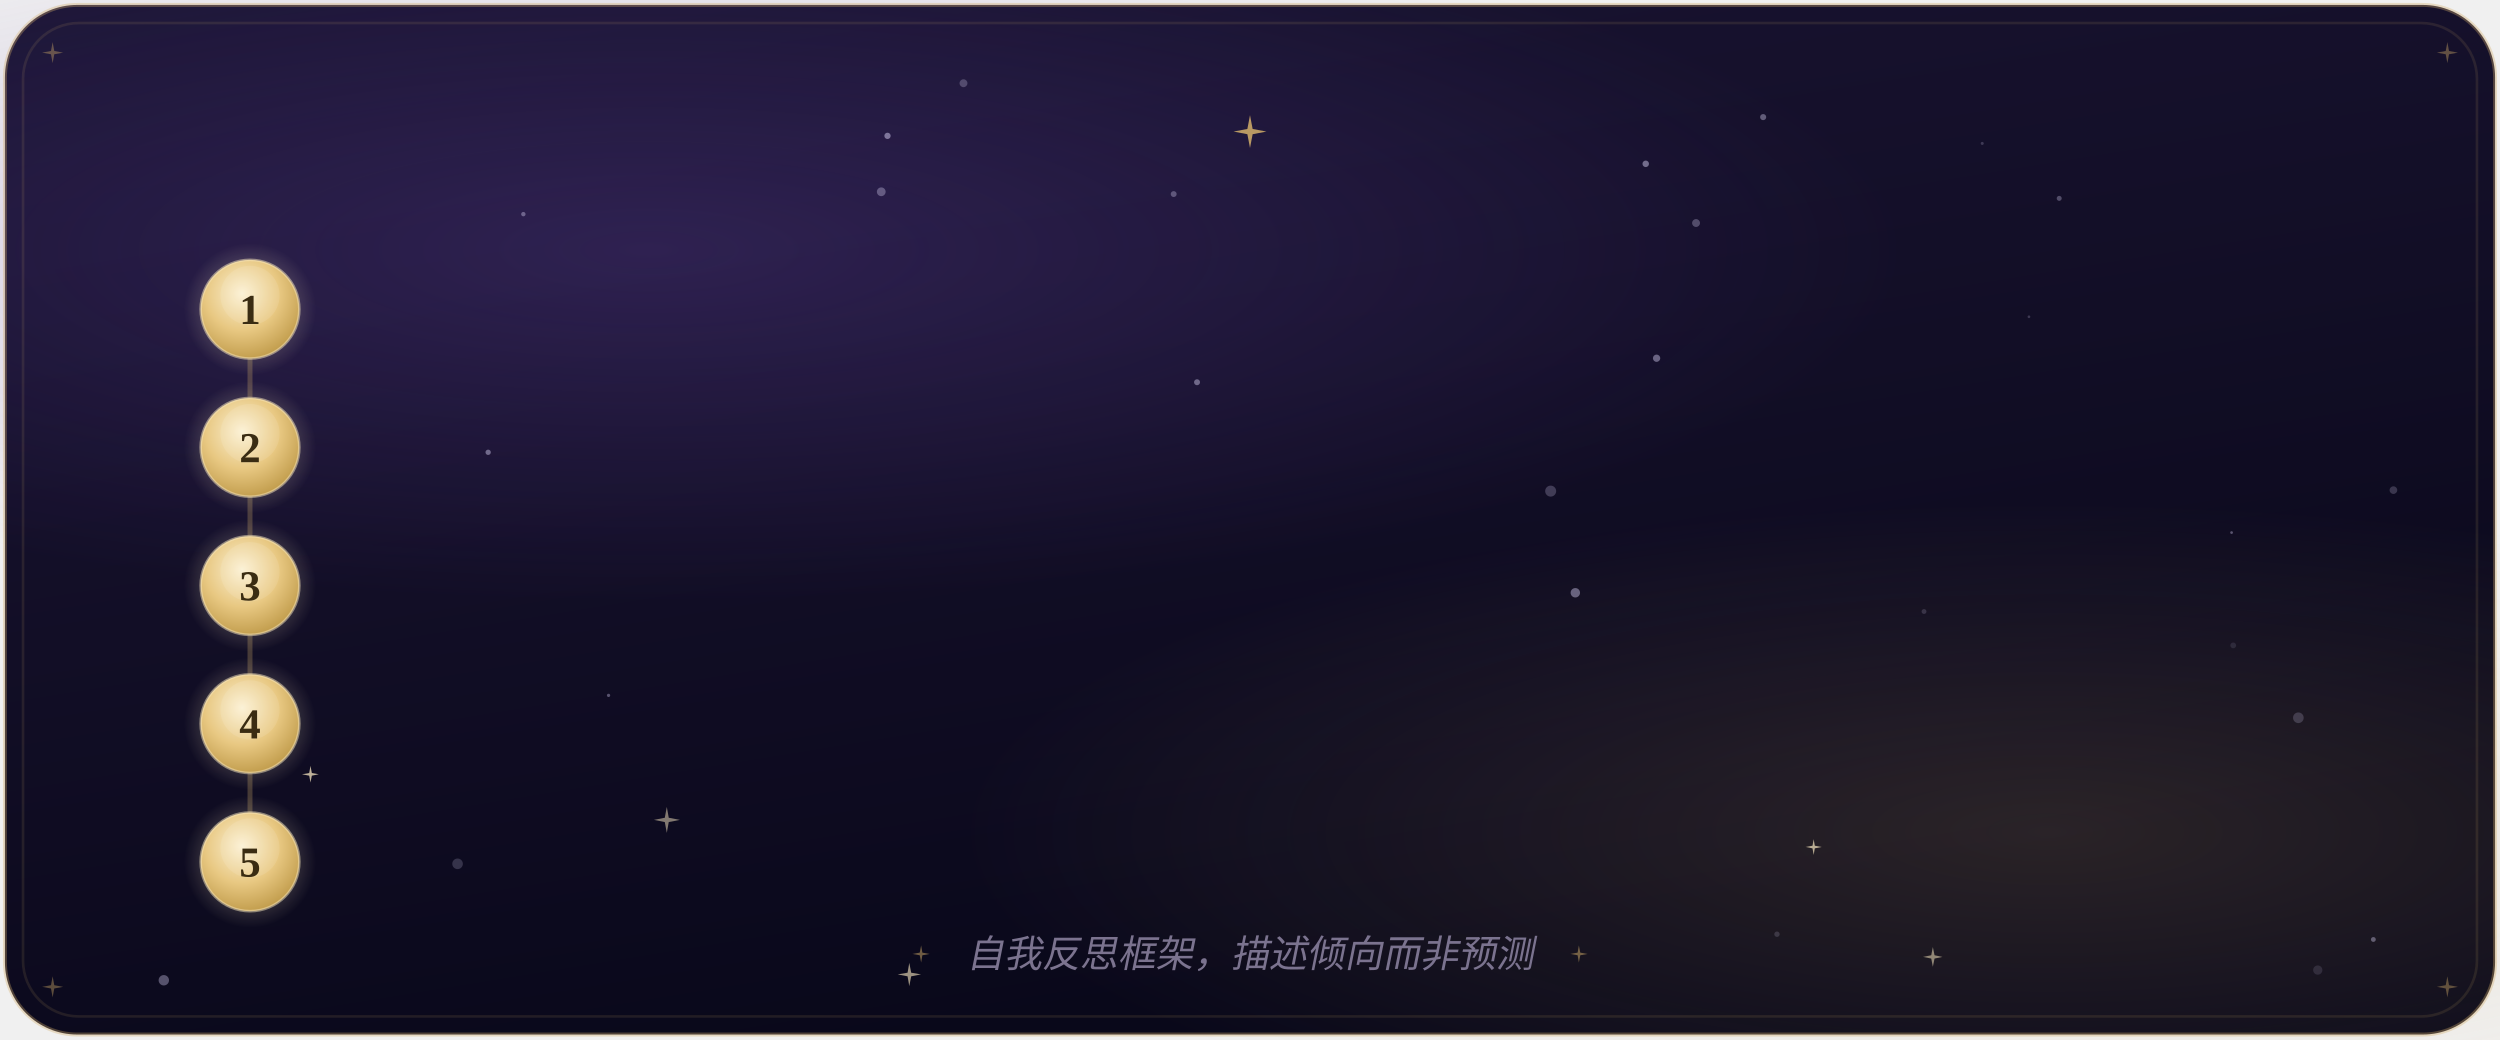
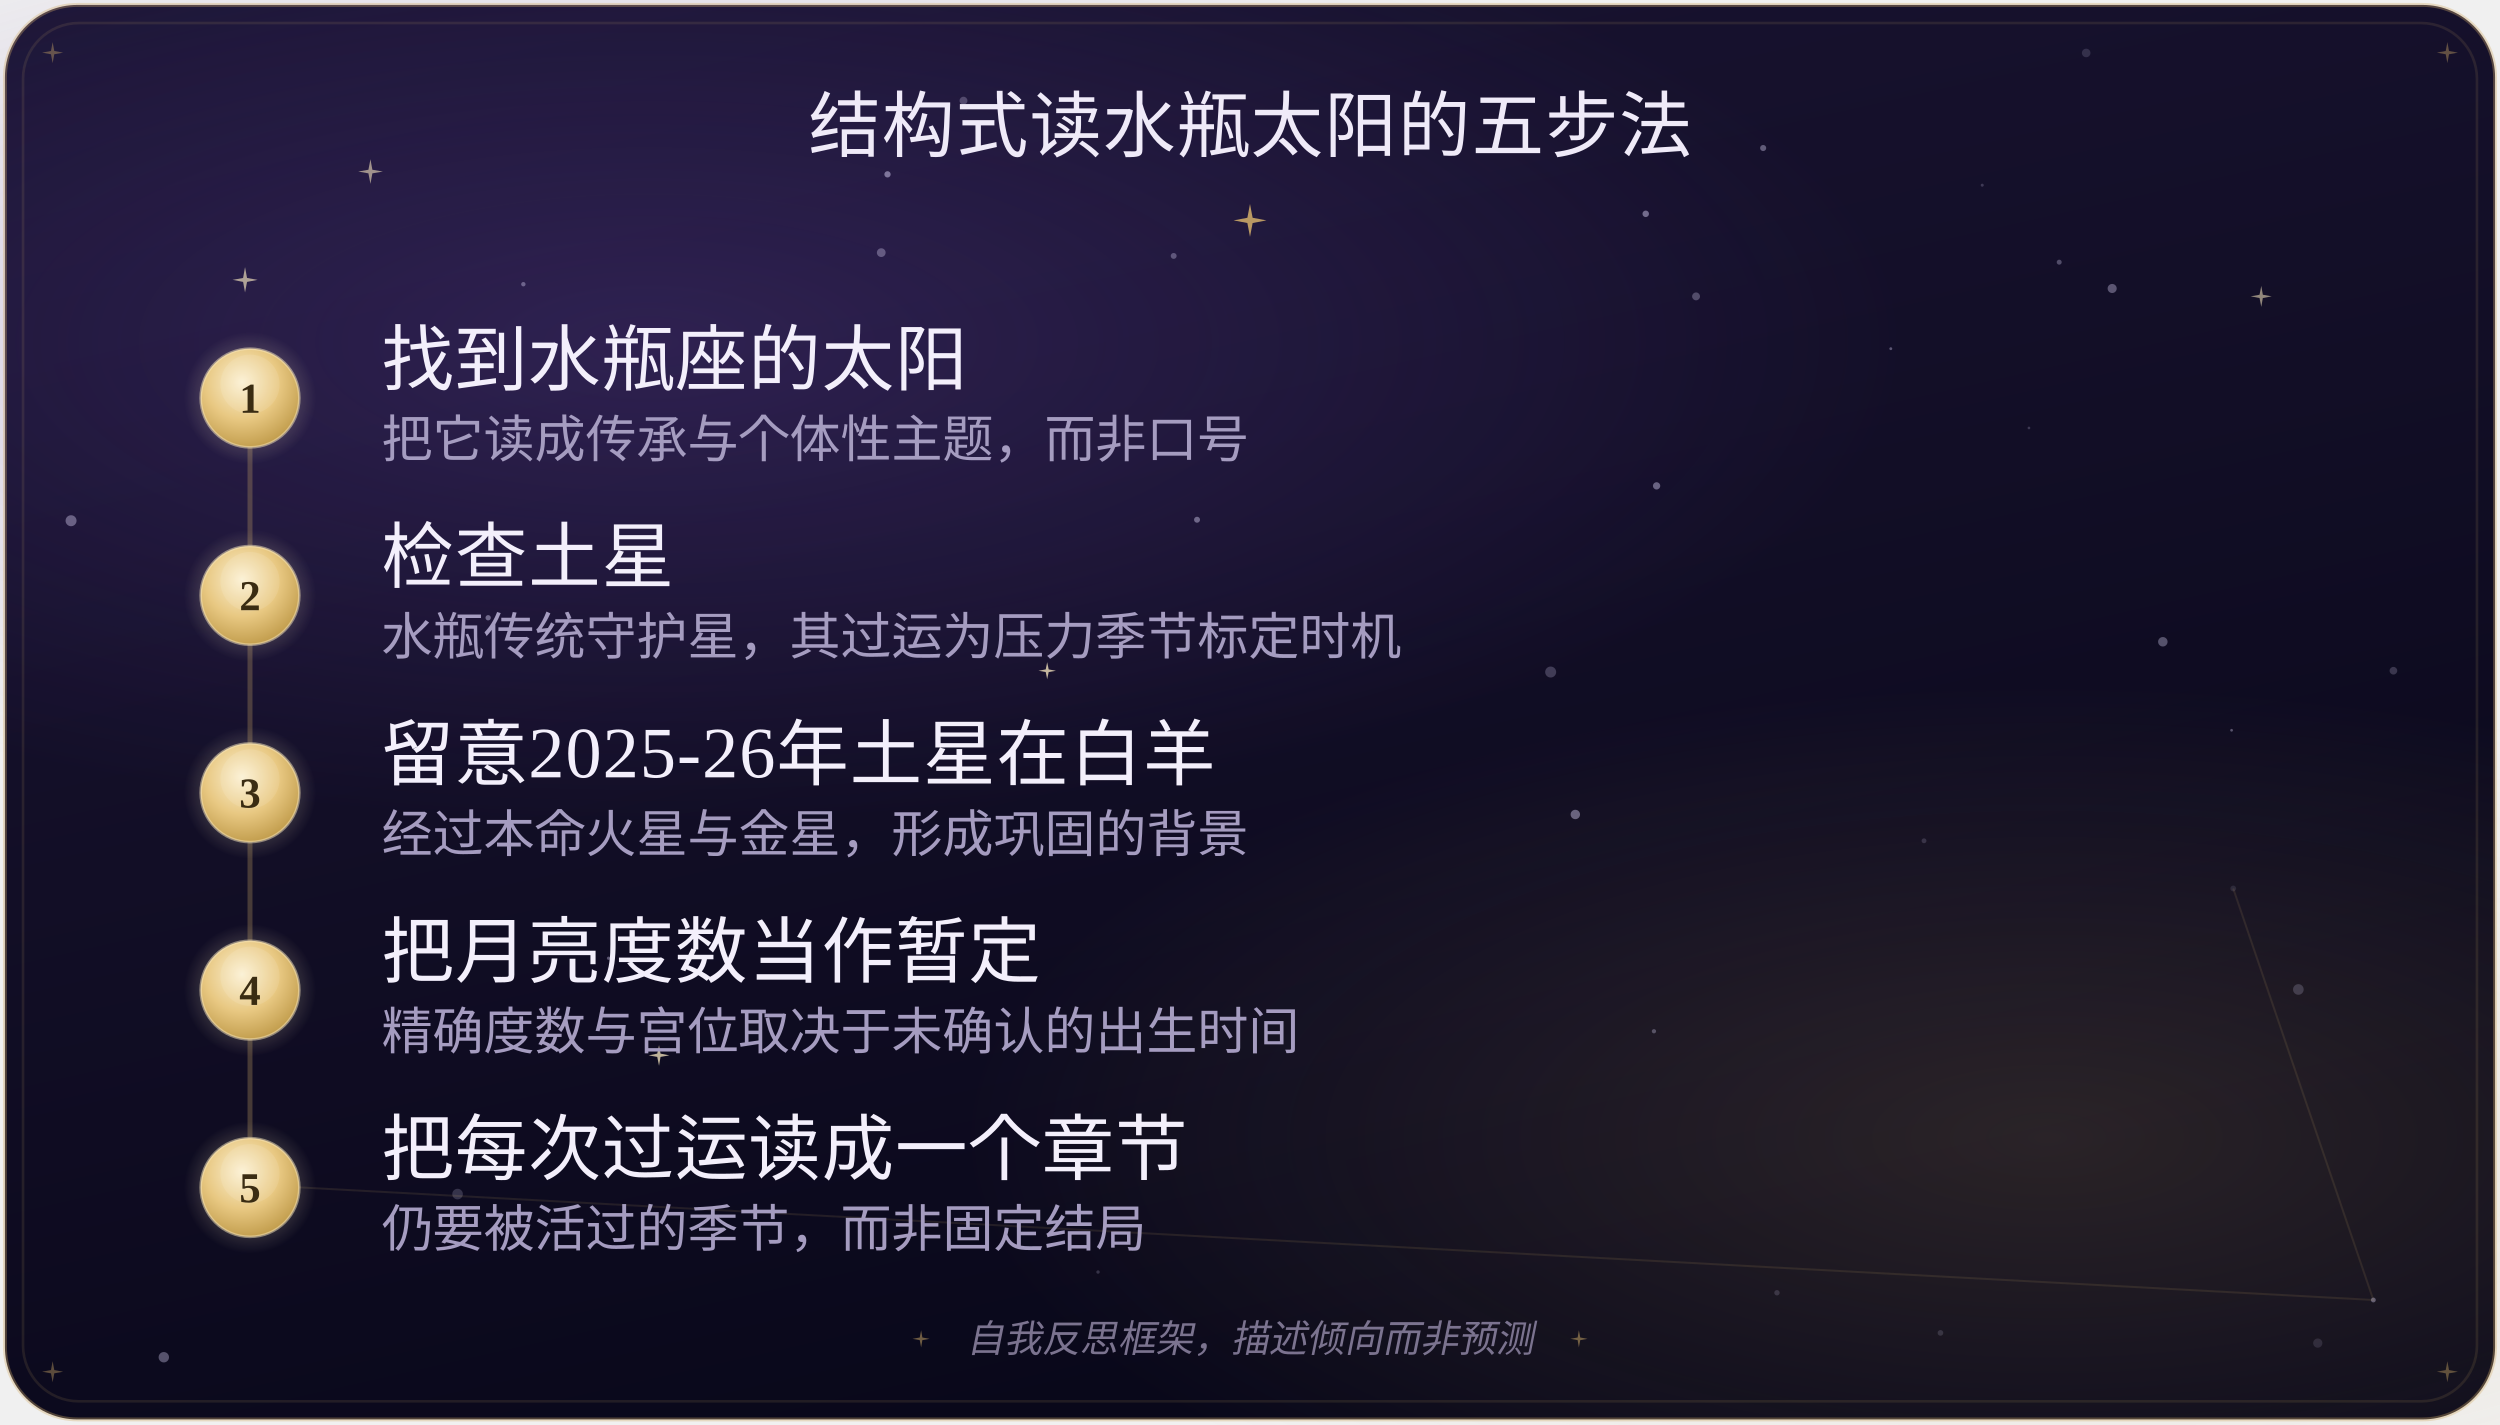
- <svg xmlns="http://www.w3.org/2000/svg" viewBox="0 0 760 316" role="img" aria-label="">
+ <svg xmlns="http://www.w3.org/2000/svg" viewBox="0 0 760 433" role="img" aria-label="结构式读水瓶太阳的五步法">
  <defs>
    <linearGradient id="cristianoronaldozodiacsign1zh-panel" x1="0" y1="0" x2="0.4" y2="1">
      <stop offset="0" stop-color="#1a1433" />
      <stop offset="0.55" stop-color="#120e26" />
      <stop offset="1" stop-color="#09081a" />
    </linearGradient>
    <radialGradient id="cristianoronaldozodiacsign1zh-foil" cx="0.42" cy="0.34" r="0.75">
      <stop offset="0" stop-color="#fbf0d2" />
      <stop offset="0.5" stop-color="#e8c882" />
      <stop offset="1" stop-color="#b8923f" />
    </radialGradient>
    <radialGradient id="cristianoronaldozodiacsign1zh-glow" cx="0.5" cy="0.5" r="0.5">
      <stop offset="0" stop-color="#f6e6bf" />
      <stop offset="1" stop-color="#f6e6bf" stop-opacity="0" />
    </radialGradient>
    <radialGradient id="cristianoronaldozodiacsign1zh-neb1" cx="0.5" cy="0.5" r="0.5">
      <stop offset="0" stop-color="#6f4bb0" stop-opacity="0.28" />
      <stop offset="1" stop-color="#6f4bb0" stop-opacity="0" />
    </radialGradient>
    <radialGradient id="cristianoronaldozodiacsign1zh-neb2" cx="0.5" cy="0.5" r="0.5">
      <stop offset="0" stop-color="#d4af6a" stop-opacity="0.16" />
      <stop offset="1" stop-color="#d4af6a" stop-opacity="0" />
    </radialGradient>
    <linearGradient id="cristianoronaldozodiacsign1zh-rule" x1="0" y1="0" x2="1" y2="0">
      <stop offset="0" stop-color="#d4af6a" stop-opacity="0" />
      <stop offset="0.5" stop-color="#d4af6a" stop-opacity="0.6" />
      <stop offset="1" stop-color="#d4af6a" stop-opacity="0" />
    </linearGradient>
  </defs>
-   <rect x="1.5" y="1.5" width="757" height="313" rx="22" fill="url(#cristianoronaldozodiacsign1zh-panel)" />
-   <ellipse cx="198" cy="76" rx="380" ry="107" fill="url(#cristianoronaldozodiacsign1zh-neb1)" />
-   <ellipse cx="623" cy="253" rx="334" ry="101" fill="url(#cristianoronaldozodiacsign1zh-neb2)" />
-   <circle cx="727.6" cy="149.0" r="1.16" fill="#cfc8ea" opacity="0.23" />
-   <circle cx="267.9" cy="58.3" r="1.33" fill="#cfc8ea" opacity="0.36" />
-   <circle cx="626.0" cy="60.3" r="0.76" fill="#cfc8ea" opacity="0.33" />
-   <circle cx="678.9" cy="196.2" r="0.88" fill="#cfc8ea" opacity="0.12" />
-   <circle cx="139.1" cy="262.6" r="1.61" fill="#cfc8ea" opacity="0.21" />
-   <circle cx="704.6" cy="294.9" r="1.40" fill="#cfc8ea" opacity="0.14" />
-   <circle cx="292.9" cy="25.3" r="1.20" fill="#cfc8ea" opacity="0.28" />
-   <circle cx="148.4" cy="137.5" r="0.81" fill="#cfc8ea" opacity="0.47" />
-   <circle cx="616.8" cy="96.3" r="0.41" fill="#cfc8ea" opacity="0.23" />
-   <circle cx="159.1" cy="65.1" r="0.67" fill="#cfc8ea" opacity="0.41" />
-   <circle cx="269.8" cy="41.3" r="0.96" fill="#cfc8ea" opacity="0.52" />
-   <circle cx="471.4" cy="149.3" r="1.67" fill="#cfc8ea" opacity="0.25" />
-   <circle cx="478.9" cy="180.2" r="1.43" fill="#cfc8ea" opacity="0.45" />
-   <circle cx="536.0" cy="35.6" r="0.93" fill="#cfc8ea" opacity="0.41" />
-   <circle cx="584.9" cy="185.9" r="0.74" fill="#cfc8ea" opacity="0.18" />
-   <circle cx="515.6" cy="67.8" r="1.20" fill="#cfc8ea" opacity="0.32" />
-   <circle cx="698.7" cy="218.2" r="1.62" fill="#cfc8ea" opacity="0.21" />
-   <circle cx="185.0" cy="211.4" r="0.50" fill="#cfc8ea" opacity="0.38" />
-   <circle cx="363.9" cy="116.2" r="0.91" fill="#cfc8ea" opacity="0.46" />
-   <circle cx="540.2" cy="284.0" r="0.82" fill="#cfc8ea" opacity="0.18" />
-   <circle cx="678.4" cy="161.9" r="0.42" fill="#cfc8ea" opacity="0.38" />
-   <circle cx="503.6" cy="108.9" r="1.11" fill="#cfc8ea" opacity="0.45" />
-   <circle cx="721.5" cy="285.6" r="0.74" fill="#cfc8ea" opacity="0.40" />
-   <circle cx="356.8" cy="59.0" r="0.90" fill="#cfc8ea" opacity="0.35" />
-   <circle cx="602.6" cy="43.6" r="0.46" fill="#cfc8ea" opacity="0.23" />
-   <circle cx="500.3" cy="49.8" r="0.99" fill="#cfc8ea" opacity="0.49" />
-   <circle cx="49.8" cy="298.0" r="1.58" fill="#cfc8ea" opacity="0.38" />
-   <path d="M 587.584 287.9 L 588.1 290.4 L 590.5 290.899 L 588.1 291.4 L 587.584 293.9 L 587.1 291.4 L 584.6 290.899 L 587.1 290.4 Z" fill="#f6e6bf" opacity="0.534" />
-   <path d="M 551.355 255.1 L 551.7 257.1 L 553.8 257.477 L 551.7 257.9 L 551.355 259.9 L 551.0 257.9 L 548.9 257.477 L 551.0 257.1 Z" fill="#f6e6bf" opacity="0.708" />
-   <path d="M 94.386 232.8 L 94.8 235.0 L 96.9 235.38 L 94.8 235.8 L 94.386 237.9 L 94.0 235.8 L 91.8 235.38 L 94.0 235.0 Z" fill="#f6e6bf" opacity="0.755" />
-   <path d="M 202.706 245.3 L 203.3 248.6 L 206.7 249.242 L 203.3 249.9 L 202.706 253.2 L 202.1 249.9 L 198.8 249.242 L 202.1 248.6 Z" fill="#f6e6bf" opacity="0.504" />
-   <path d="M 276.421 292.7 L 277.0 295.7 L 280.0 296.22 L 277.0 296.8 L 276.421 299.8 L 275.9 296.8 L 272.9 296.22 L 275.9 295.7 Z" fill="#f6e6bf" opacity="0.619" />
-   <rect x="1.5" y="1.5" width="757" height="313" rx="22" fill="none" stroke="#d4af6a" stroke-opacity="0.34" stroke-width="1.2" />
-   <rect x="7" y="7" width="746" height="302" rx="17" fill="none" stroke="#d4af6a" stroke-opacity="0.12" stroke-width="0.8" />
+   <rect x="1.5" y="1.5" width="757" height="430" rx="22" fill="url(#cristianoronaldozodiacsign1zh-panel)" />
+   <ellipse cx="198" cy="104" rx="380" ry="147" fill="url(#cristianoronaldozodiacsign1zh-neb1)" />
+   <ellipse cx="623" cy="346" rx="334" ry="139" fill="url(#cristianoronaldozodiacsign1zh-neb2)" />
+   <circle cx="727.6" cy="203.9" r="1.16" fill="#cfc8ea" opacity="0.23" />
+   <circle cx="267.9" cy="76.8" r="1.33" fill="#cfc8ea" opacity="0.36" />
+   <circle cx="626.0" cy="79.7" r="0.76" fill="#cfc8ea" opacity="0.33" />
+   <circle cx="678.9" cy="270.1" r="0.88" fill="#cfc8ea" opacity="0.12" />
+   <circle cx="139.1" cy="363.0" r="1.61" fill="#cfc8ea" opacity="0.21" />
+   <circle cx="704.6" cy="408.3" r="1.40" fill="#cfc8ea" opacity="0.14" />
+   <circle cx="292.9" cy="30.6" r="1.20" fill="#cfc8ea" opacity="0.28" />
+   <circle cx="148.4" cy="187.8" r="0.81" fill="#cfc8ea" opacity="0.47" />
+   <circle cx="616.8" cy="130.1" r="0.41" fill="#cfc8ea" opacity="0.23" />
+   <circle cx="159.1" cy="86.4" r="0.67" fill="#cfc8ea" opacity="0.41" />
+   <circle cx="269.8" cy="53.0" r="0.96" fill="#cfc8ea" opacity="0.52" />
+   <circle cx="471.4" cy="204.3" r="1.67" fill="#cfc8ea" opacity="0.25" />
+   <circle cx="478.9" cy="247.6" r="1.43" fill="#cfc8ea" opacity="0.45" />
+   <circle cx="536.0" cy="45.0" r="0.93" fill="#cfc8ea" opacity="0.41" />
+   <circle cx="584.9" cy="255.6" r="0.74" fill="#cfc8ea" opacity="0.18" />
+   <circle cx="515.6" cy="90.1" r="1.20" fill="#cfc8ea" opacity="0.32" />
+   <circle cx="698.7" cy="300.8" r="1.62" fill="#cfc8ea" opacity="0.21" />
+   <circle cx="185.0" cy="291.3" r="0.50" fill="#cfc8ea" opacity="0.38" />
+   <circle cx="363.9" cy="158.0" r="0.91" fill="#cfc8ea" opacity="0.46" />
+   <circle cx="540.2" cy="393.0" r="0.82" fill="#cfc8ea" opacity="0.18" />
+   <circle cx="678.4" cy="222.0" r="0.42" fill="#cfc8ea" opacity="0.38" />
+   <circle cx="503.6" cy="147.7" r="1.11" fill="#cfc8ea" opacity="0.45" />
+   <circle cx="721.5" cy="395.2" r="0.74" fill="#cfc8ea" opacity="0.40" />
+   <circle cx="356.8" cy="77.8" r="0.90" fill="#cfc8ea" opacity="0.35" />
+   <circle cx="602.6" cy="56.3" r="0.46" fill="#cfc8ea" opacity="0.23" />
+   <circle cx="500.3" cy="65.0" r="0.99" fill="#cfc8ea" opacity="0.49" />
+   <circle cx="49.8" cy="412.6" r="1.58" fill="#cfc8ea" opacity="0.38" />
+   <circle cx="589.9" cy="405.2" r="0.86" fill="#cfc8ea" opacity="0.17" />
+   <circle cx="634.2" cy="16.1" r="1.30" fill="#cfc8ea" opacity="0.17" />
+   <circle cx="75.0" cy="360.1" r="0.73" fill="#cfc8ea" opacity="0.46" />
+   <circle cx="21.6" cy="158.3" r="1.67" fill="#cfc8ea" opacity="0.42" />
+   <circle cx="286.8" cy="230.4" r="0.41" fill="#cfc8ea" opacity="0.38" />
+   <circle cx="642.1" cy="87.7" r="1.38" fill="#cfc8ea" opacity="0.38" />
+   <circle cx="574.8" cy="106.0" r="0.44" fill="#cfc8ea" opacity="0.39" />
+   <circle cx="333.8" cy="386.7" r="0.52" fill="#cfc8ea" opacity="0.21" />
+   <circle cx="502.8" cy="313.5" r="0.65" fill="#cfc8ea" opacity="0.33" />
+   <circle cx="657.5" cy="195.1" r="1.44" fill="#cfc8ea" opacity="0.37" />
+   <path d="M 200.347 317.7 L 200.8 320.3 L 203.5 320.83 L 200.8 321.3 L 200.347 324.0 L 199.8 321.3 L 197.2 320.83 L 199.8 320.3 Z" fill="#f6e6bf" opacity="0.758" />
+   <path d="M 74.491 81.2 L 75.1 84.5 L 78.3 85.072 L 75.1 85.7 L 74.491 88.9 L 73.9 85.7 L 70.7 85.072 L 73.9 84.5 Z" fill="#f6e6bf" opacity="0.658" />
+   <path d="M 318.341 201.3 L 318.8 203.5 L 321.0 203.911 L 318.8 204.3 L 318.341 206.5 L 317.9 204.3 L 315.7 203.911 L 317.9 203.5 Z" fill="#f6e6bf" opacity="0.779" />
+   <path d="M 112.619 48.4 L 113.2 51.6 L 116.4 52.15 L 113.2 52.7 L 112.619 55.9 L 112.0 52.7 L 108.9 52.15 L 112.0 51.6 Z" fill="#f6e6bf" opacity="0.589" />
+   <path d="M 687.434 86.9 L 687.9 89.6 L 690.6 90.092 L 687.9 90.6 L 687.434 93.3 L 686.9 90.6 L 684.2 90.092 L 686.9 89.6 Z" fill="#f6e6bf" opacity="0.557" />
+   <path d="M 678.9 270.1 L 721.5 395.2 L 75.0 360.1" fill="none" stroke="#d4af6a" stroke-width="0.6" opacity="0.12" />
+   <rect x="1.5" y="1.5" width="757" height="430" rx="22" fill="none" stroke="#d4af6a" stroke-opacity="0.34" stroke-width="1.2" />
+   <rect x="7" y="7" width="746" height="419" rx="17" fill="none" stroke="#d4af6a" stroke-opacity="0.12" stroke-width="0.8" />
  <path d="M 16 12.8 L 16.5 15.5 L 19.2 16 L 16.5 16.5 L 16 19.2 L 15.5 16.5 L 12.8 16 L 15.5 15.5 Z" fill="#d4af6a" opacity="0.4" />
  <path d="M 744 12.8 L 744.5 15.5 L 747.2 16 L 744.5 16.5 L 744 19.2 L 743.5 16.5 L 740.8 16 L 743.5 15.5 Z" fill="#d4af6a" opacity="0.4" />
-   <path d="M 16 296.8 L 16.5 299.5 L 19.2 300 L 16.5 300.5 L 16 303.2 L 15.5 300.5 L 12.8 300 L 15.5 299.5 Z" fill="#d4af6a" opacity="0.4" />
-   <path d="M 744 296.8 L 744.5 299.5 L 747.2 300 L 744.5 300.5 L 744 303.2 L 743.5 300.5 L 740.8 300 L 743.5 299.5 Z" fill="#d4af6a" opacity="0.4" />
-   <line x1="230" y1="40" x2="368" y2="40" stroke="url(#cristianoronaldozodiacsign1zh-rule)" stroke-width="1" />
-   <line x1="392" y1="40" x2="530" y2="40" stroke="url(#cristianoronaldozodiacsign1zh-rule)" stroke-width="1" />
-   <path d="M 380 35.0 L 380.8 39.2 L 385.0 40 L 380.8 40.8 L 380 45.0 L 379.2 40.8 L 375.0 40 L 379.2 39.2 Z" fill="#d4af6a" opacity="0.85" />
-   <line x1="76" y1="94" x2="76" y2="262" stroke="#d4af6a" stroke-opacity="0.28" stroke-width="1.5" />
-   <circle cx="76" cy="94" r="20.0" fill="url(#cristianoronaldozodiacsign1zh-glow)" opacity="0.5" />
-   <circle cx="76" cy="94" r="15" fill="url(#cristianoronaldozodiacsign1zh-foil)" stroke="#f6e6bf" stroke-opacity="0.5" stroke-width="0.8" />
-   <circle cx="76" cy="89.8" r="9.0" fill="#ffffff" opacity="0.10" />
-   <text x="76" y="98.5" text-anchor="middle" font-family="Georgia, 'Times New Roman', serif" font-size="13" font-weight="700" fill="#3a2c12">1</text>
-   <text x="116" y="90.0" font-family="Georgia, 'Times New Roman', serif" font-size="22" letter-spacing="0.3" fill="#f3effb" />
-   <circle cx="76" cy="136" r="20.0" fill="url(#cristianoronaldozodiacsign1zh-glow)" opacity="0.5" />
-   <circle cx="76" cy="136" r="15" fill="url(#cristianoronaldozodiacsign1zh-foil)" stroke="#f6e6bf" stroke-opacity="0.5" stroke-width="0.8" />
-   <circle cx="76" cy="131.8" r="9.0" fill="#ffffff" opacity="0.10" />
-   <text x="76" y="140.5" text-anchor="middle" font-family="Georgia, 'Times New Roman', serif" font-size="13" font-weight="700" fill="#3a2c12">2</text>
-   <text x="116" y="132.0" font-family="Georgia, 'Times New Roman', serif" font-size="22" letter-spacing="0.3" fill="#f3effb" />
-   <circle cx="76" cy="178" r="20.0" fill="url(#cristianoronaldozodiacsign1zh-glow)" opacity="0.5" />
-   <circle cx="76" cy="178" r="15" fill="url(#cristianoronaldozodiacsign1zh-foil)" stroke="#f6e6bf" stroke-opacity="0.5" stroke-width="0.8" />
-   <circle cx="76" cy="173.8" r="9.0" fill="#ffffff" opacity="0.10" />
-   <text x="76" y="182.5" text-anchor="middle" font-family="Georgia, 'Times New Roman', serif" font-size="13" font-weight="700" fill="#3a2c12">3</text>
-   <text x="116" y="174.0" font-family="Georgia, 'Times New Roman', serif" font-size="22" letter-spacing="0.3" fill="#f3effb" />
-   <circle cx="76" cy="220" r="20.0" fill="url(#cristianoronaldozodiacsign1zh-glow)" opacity="0.5" />
-   <circle cx="76" cy="220" r="15" fill="url(#cristianoronaldozodiacsign1zh-foil)" stroke="#f6e6bf" stroke-opacity="0.5" stroke-width="0.8" />
-   <circle cx="76" cy="215.8" r="9.0" fill="#ffffff" opacity="0.10" />
-   <text x="76" y="224.5" text-anchor="middle" font-family="Georgia, 'Times New Roman', serif" font-size="13" font-weight="700" fill="#3a2c12">4</text>
-   <text x="116" y="216.0" font-family="Georgia, 'Times New Roman', serif" font-size="22" letter-spacing="0.3" fill="#f3effb" />
-   <circle cx="76" cy="262" r="20.0" fill="url(#cristianoronaldozodiacsign1zh-glow)" opacity="0.5" />
-   <circle cx="76" cy="262" r="15" fill="url(#cristianoronaldozodiacsign1zh-foil)" stroke="#f6e6bf" stroke-opacity="0.5" stroke-width="0.8" />
-   <circle cx="76" cy="257.8" r="9.0" fill="#ffffff" opacity="0.10" />
-   <text x="76" y="266.5" text-anchor="middle" font-family="Georgia, 'Times New Roman', serif" font-size="13" font-weight="700" fill="#3a2c12">5</text>
-   <text x="116" y="258.0" font-family="Georgia, 'Times New Roman', serif" font-size="22" letter-spacing="0.3" fill="#f3effb" />
-   <path d="M 280.025 287.4 L 280.4 289.6 L 282.6 290 L 280.4 290.4 L 280.025 292.6 L 279.6 290.4 L 277.4 290 L 279.6 289.6 Z" fill="#d4af6a" opacity="0.5" />
-   <text x="380" y="294" text-anchor="middle" font-family="Georgia, 'Times New Roman', serif" font-style="italic" font-size="11.5" fill="#7b738f">自我反思框架，描述倾向而非预测</text>
-   <path d="M 479.975 287.4 L 480.4 289.6 L 482.6 290 L 480.4 290.4 L 479.975 292.6 L 479.6 290.4 L 477.4 290 L 479.6 289.6 Z" fill="#d4af6a" opacity="0.5" />
+   <path d="M 16 413.8 L 16.5 416.5 L 19.2 417 L 16.5 417.5 L 16 420.2 L 15.5 417.5 L 12.8 417 L 15.5 416.5 Z" fill="#d4af6a" opacity="0.4" />
+   <path d="M 744 413.8 L 744.5 416.5 L 747.2 417 L 744.5 417.5 L 744 420.2 L 743.5 417.5 L 740.8 417 L 743.5 416.5 Z" fill="#d4af6a" opacity="0.4" />
+   <text x="380" y="46" text-anchor="middle" font-family="Georgia, 'Times New Roman', serif" font-size="22" letter-spacing="0.4" fill="#efeaf8">结构式读水瓶太阳的五步法</text>
+   <line x1="230" y1="67" x2="368" y2="67" stroke="url(#cristianoronaldozodiacsign1zh-rule)" stroke-width="1" />
+   <line x1="392" y1="67" x2="530" y2="67" stroke="url(#cristianoronaldozodiacsign1zh-rule)" stroke-width="1" />
+   <path d="M 380 62.0 L 380.8 66.2 L 385.0 67 L 380.8 67.8 L 380 72.0 L 379.2 67.8 L 375.0 67 L 379.2 66.2 Z" fill="#d4af6a" opacity="0.85" />
+   <line x1="76" y1="121" x2="76" y2="361" stroke="#d4af6a" stroke-opacity="0.28" stroke-width="1.5" />
+   <circle cx="76" cy="121" r="20.0" fill="url(#cristianoronaldozodiacsign1zh-glow)" opacity="0.5" />
+   <circle cx="76" cy="121" r="15" fill="url(#cristianoronaldozodiacsign1zh-foil)" stroke="#f6e6bf" stroke-opacity="0.5" stroke-width="0.8" />
+   <circle cx="76" cy="116.8" r="9.0" fill="#ffffff" opacity="0.10" />
+   <text x="76" y="125.5" text-anchor="middle" font-family="Georgia, 'Times New Roman', serif" font-size="13" font-weight="700" fill="#3a2c12">1</text>
+   <text x="116" y="117.0" font-family="Georgia, 'Times New Roman', serif" font-size="22" letter-spacing="0.3" fill="#f3effb">找到水瓶座的太阳</text>
+   <text x="116" y="139.0" font-family="Helvetica, Arial, sans-serif" font-size="15.5" fill="#a59cc0">把它读成传承与个体性主题，而非口号</text>
+   <circle cx="76" cy="181" r="20.0" fill="url(#cristianoronaldozodiacsign1zh-glow)" opacity="0.5" />
+   <circle cx="76" cy="181" r="15" fill="url(#cristianoronaldozodiacsign1zh-foil)" stroke="#f6e6bf" stroke-opacity="0.5" stroke-width="0.8" />
+   <circle cx="76" cy="176.8" r="9.0" fill="#ffffff" opacity="0.10" />
+   <text x="76" y="185.5" text-anchor="middle" font-family="Georgia, 'Times New Roman', serif" font-size="13" font-weight="700" fill="#3a2c12">2</text>
+   <text x="116" y="177.0" font-family="Georgia, 'Times New Roman', serif" font-size="22" letter-spacing="0.3" fill="#f3effb">检查土星</text>
+   <text x="116" y="199.0" font-family="Helvetica, Arial, sans-serif" font-size="15.5" fill="#a59cc0">水瓶传统守护星，其过运为压力季节标定时机</text>
+   <circle cx="76" cy="241" r="20.0" fill="url(#cristianoronaldozodiacsign1zh-glow)" opacity="0.5" />
+   <circle cx="76" cy="241" r="15" fill="url(#cristianoronaldozodiacsign1zh-foil)" stroke="#f6e6bf" stroke-opacity="0.5" stroke-width="0.8" />
+   <circle cx="76" cy="236.8" r="9.0" fill="#ffffff" opacity="0.10" />
+   <text x="76" y="245.5" text-anchor="middle" font-family="Georgia, 'Times New Roman', serif" font-size="13" font-weight="700" fill="#3a2c12">3</text>
+   <text x="116" y="237.0" font-family="Georgia, 'Times New Roman', serif" font-size="22" letter-spacing="0.3" fill="#f3effb">留意2025-26年土星在白羊</text>
+   <text x="116" y="259.0" font-family="Helvetica, Arial, sans-serif" font-size="15.5" fill="#a59cc0">经过本命火星与金星，形成巩固的背景</text>
+   <circle cx="76" cy="301" r="20.0" fill="url(#cristianoronaldozodiacsign1zh-glow)" opacity="0.5" />
+   <circle cx="76" cy="301" r="15" fill="url(#cristianoronaldozodiacsign1zh-foil)" stroke="#f6e6bf" stroke-opacity="0.5" stroke-width="0.8" />
+   <circle cx="76" cy="296.8" r="9.0" fill="#ffffff" opacity="0.10" />
+   <text x="76" y="305.5" text-anchor="middle" font-family="Georgia, 'Times New Roman', serif" font-size="13" font-weight="700" fill="#3a2c12">4</text>
+   <text x="116" y="297.0" font-family="Georgia, 'Times New Roman', serif" font-size="22" letter-spacing="0.3" fill="#f3effb">把月亮度数当作暂定</text>
+   <text x="116" y="319.0" font-family="Helvetica, Arial, sans-serif" font-size="15.5" fill="#a59cc0">精确度数与宫位取决于未确认的出生时间</text>
+   <circle cx="76" cy="361" r="20.0" fill="url(#cristianoronaldozodiacsign1zh-glow)" opacity="0.5" />
+   <circle cx="76" cy="361" r="15" fill="url(#cristianoronaldozodiacsign1zh-foil)" stroke="#f6e6bf" stroke-opacity="0.5" stroke-width="0.8" />
+   <circle cx="76" cy="356.8" r="9.0" fill="#ffffff" opacity="0.10" />
+   <text x="76" y="365.5" text-anchor="middle" font-family="Georgia, 'Times New Roman', serif" font-size="13" font-weight="700" fill="#3a2c12">5</text>
+   <text x="116" y="357.0" font-family="Georgia, 'Times New Roman', serif" font-size="22" letter-spacing="0.3" fill="#f3effb">把每次过运读成一个章节</text>
+   <text x="116" y="379.0" font-family="Helvetica, Arial, sans-serif" font-size="15.5" fill="#a59cc0">仍要被活过的季节，而非固定结局</text>
+   <path d="M 280.025 404.4 L 280.4 406.6 L 282.6 407 L 280.4 407.4 L 280.025 409.6 L 279.6 407.4 L 277.4 407 L 279.6 406.6 Z" fill="#d4af6a" opacity="0.5" />
+   <text x="380" y="411" text-anchor="middle" font-family="Georgia, 'Times New Roman', serif" font-style="italic" font-size="11.5" fill="#7b738f">自我反思框架，描述倾向而非预测</text>
+   <path d="M 479.975 404.4 L 480.4 406.6 L 482.6 407 L 480.4 407.4 L 479.975 409.6 L 479.6 407.4 L 477.4 407 L 479.6 406.6 Z" fill="#d4af6a" opacity="0.5" />
</svg>
